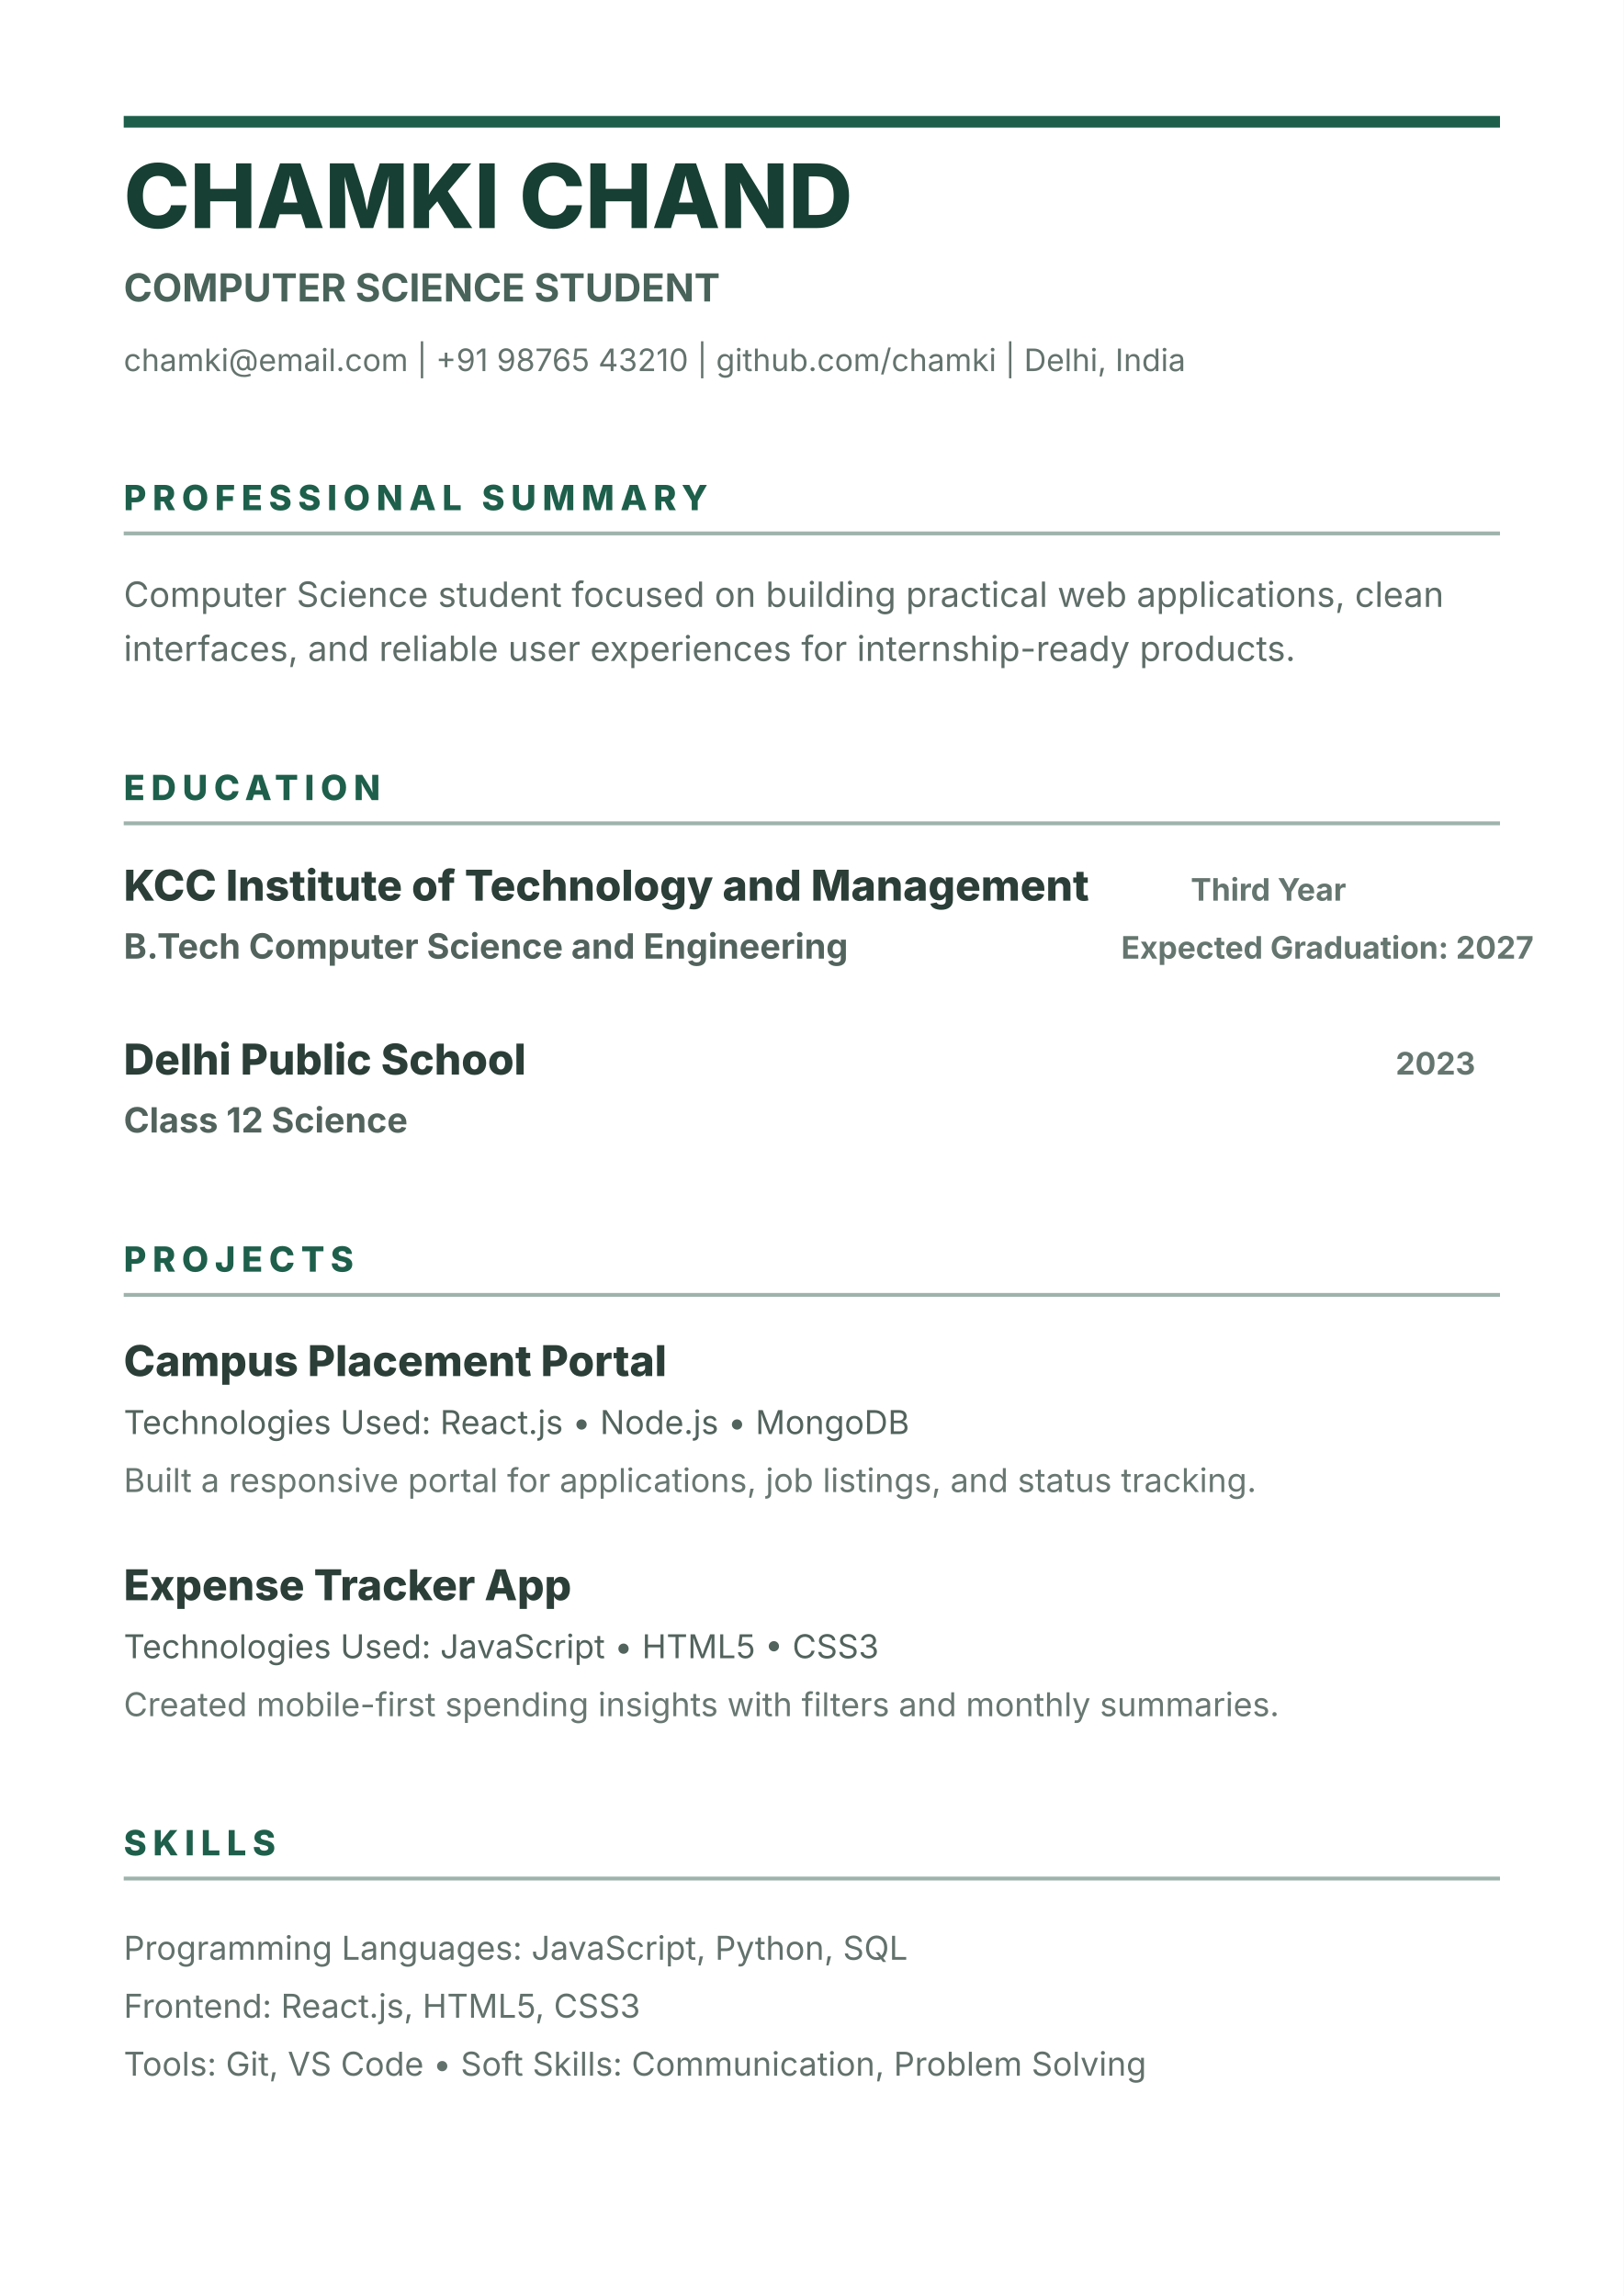
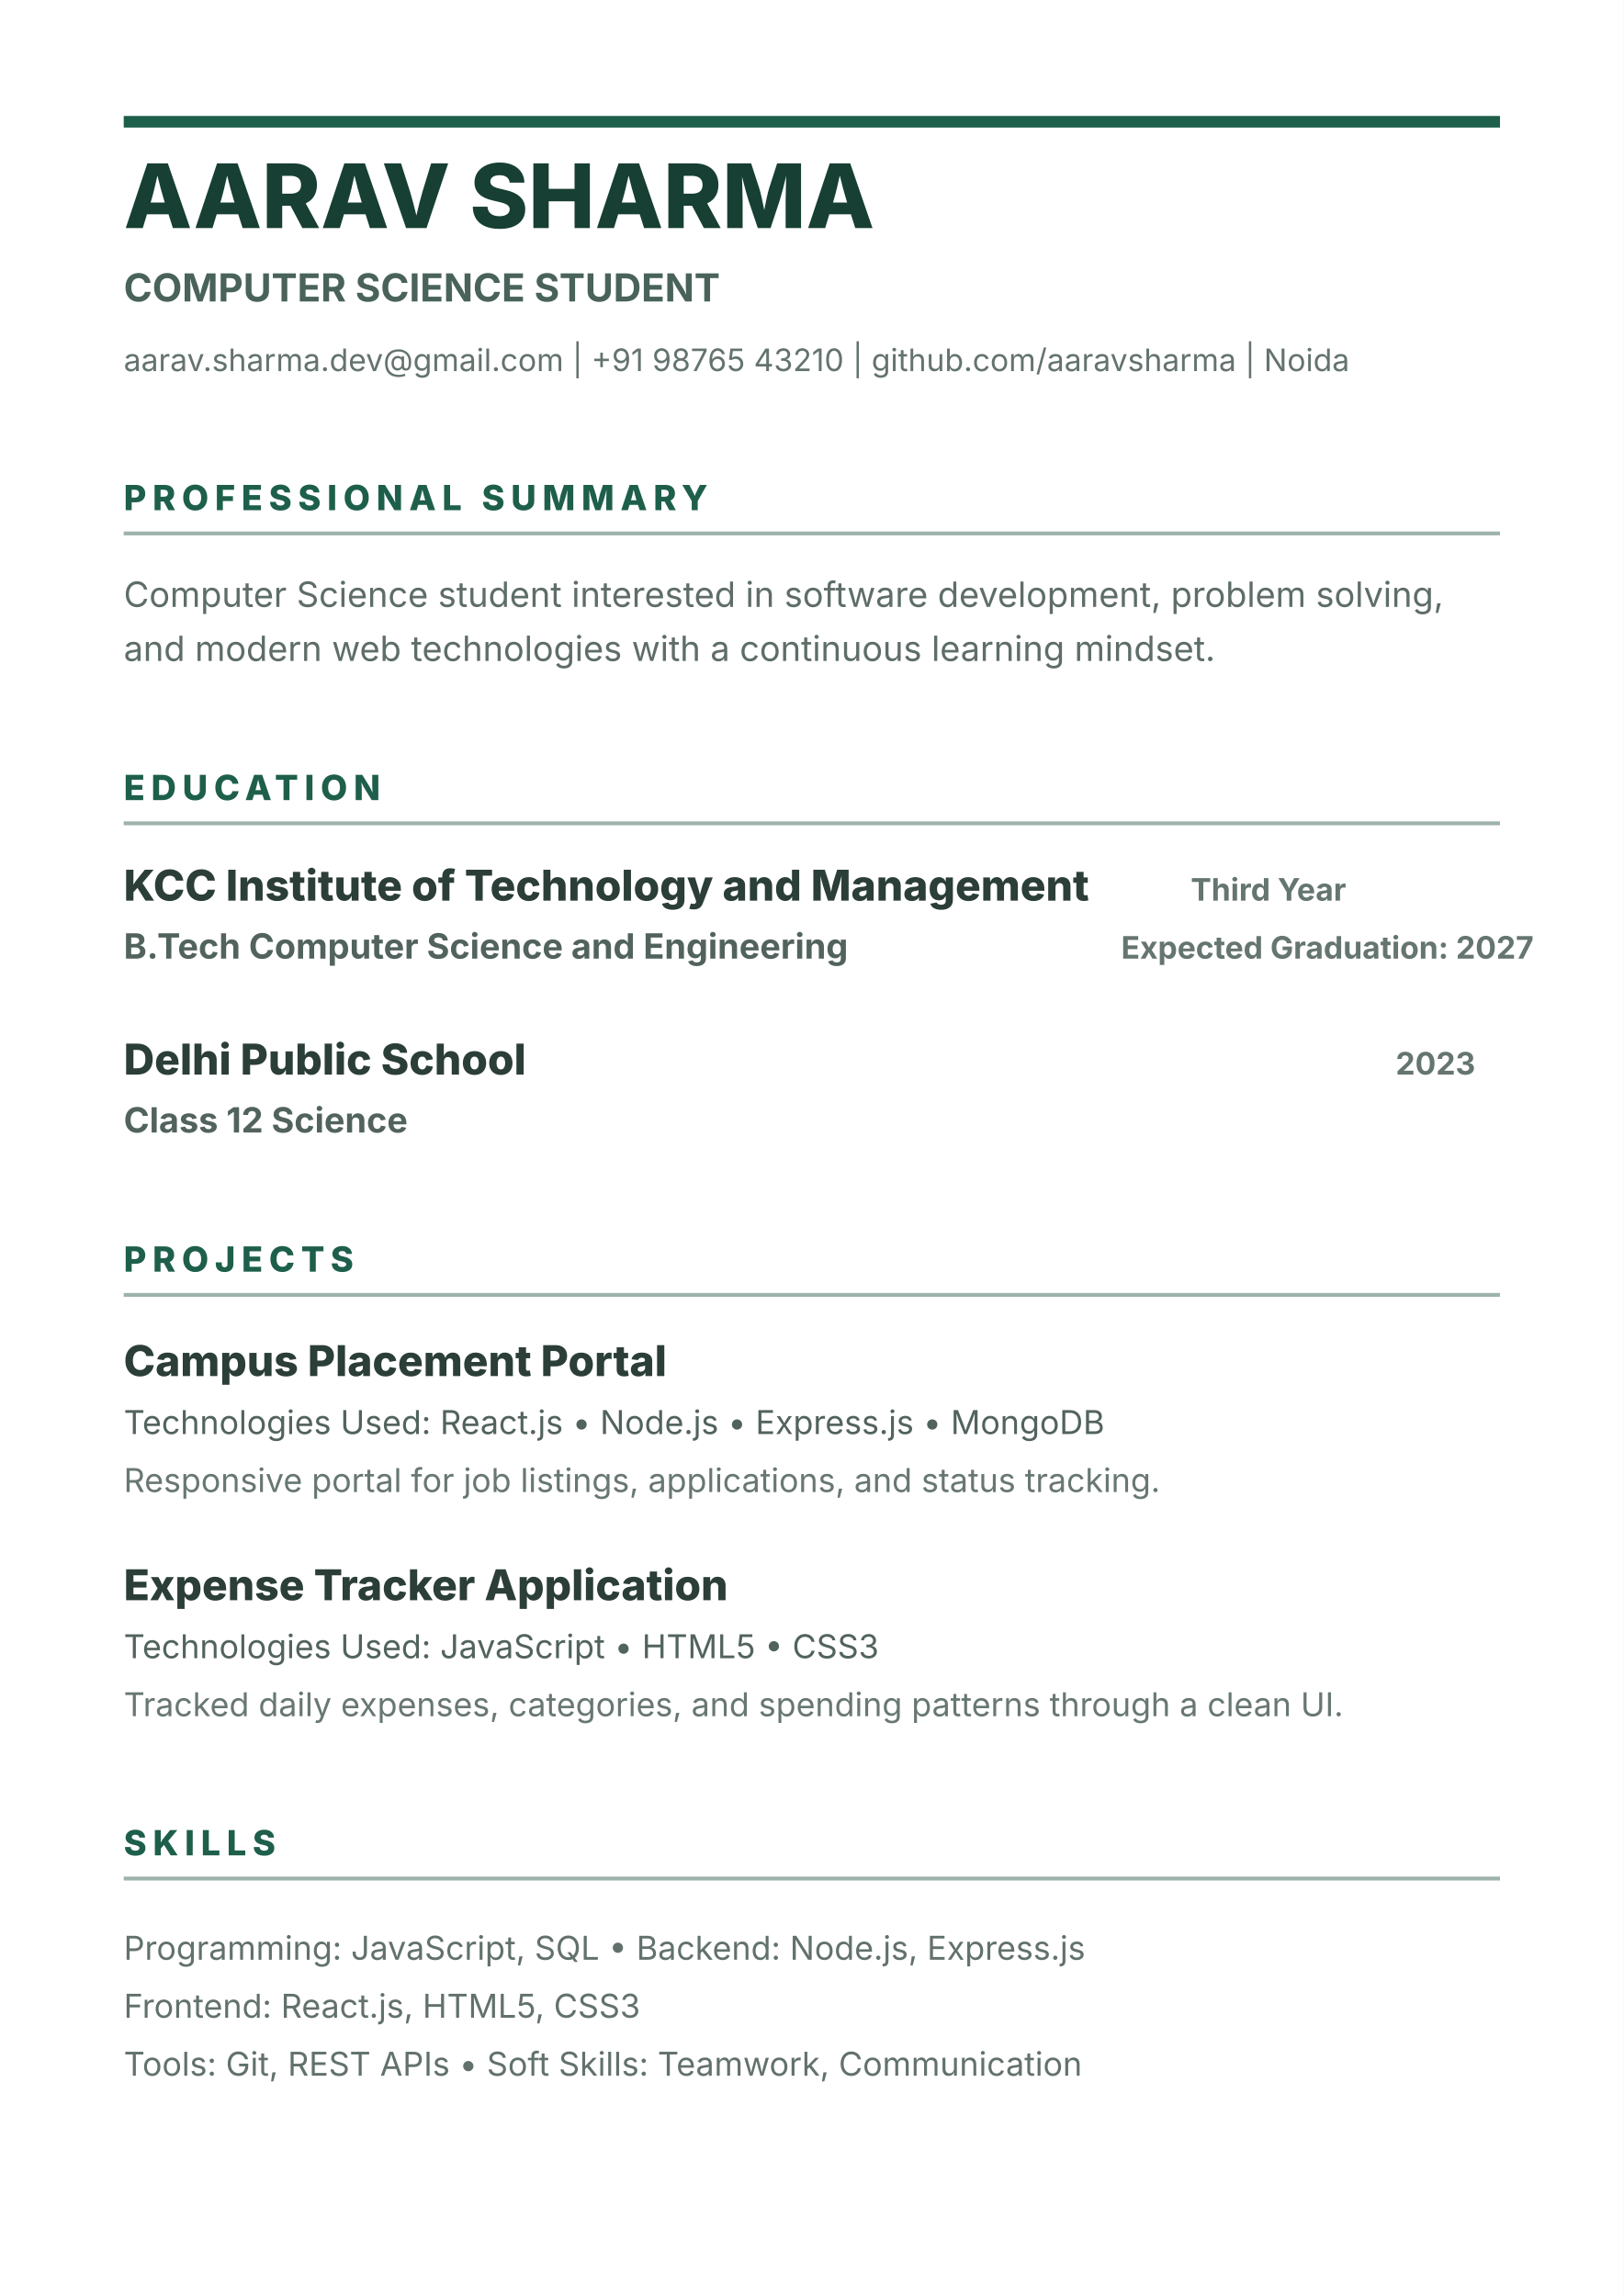
<svg xmlns="http://www.w3.org/2000/svg" width="420" height="594" viewBox="0 0 420 594">
  <rect width="420" height="594" fill="#fff" />
  <rect x="32" y="30" width="356" height="3" fill="#1e5f4b" />
-   <text x="32" y="59" font-family="Inter, Arial, sans-serif" font-size="23" font-weight="800" fill="#173f33">CHAMKI CHAND</text>
+   <text x="32" y="59" font-family="Inter, Arial, sans-serif" font-size="23" font-weight="800" fill="#173f33">AARAV SHARMA</text>
  <text x="32" y="78" font-family="Inter, Arial, sans-serif" font-size="10" font-weight="700" fill="#49635a">COMPUTER SCIENCE STUDENT</text>
-   <text x="32" y="96" font-family="Inter, Arial, sans-serif" font-size="8" fill="#64736e">chamki@email.com | +91 98765 43210 | github.com/chamki | Delhi, India</text>
+   <text x="32" y="96" font-family="Inter, Arial, sans-serif" font-size="8" fill="#64736e">aarav.sharma.dev@gmail.com | +91 98765 43210 | github.com/aaravsharma | Noida</text>
  <g font-family="Inter, Arial, sans-serif">
    <text x="32" y="132" font-size="9" font-weight="800" letter-spacing="1.6" fill="#1e5f4b">PROFESSIONAL SUMMARY</text>
    <line x1="32" y1="138" x2="388" y2="138" stroke="#9eb3ac" />
-     <text x="32" y="157" font-size="9" fill="#5e6d68">Computer Science student focused on building practical web applications, clean</text>
-     <text x="32" y="171" font-size="9" fill="#5e6d68">interfaces, and reliable user experiences for internship-ready products.</text>
+     <text x="32" y="157" font-size="9" fill="#5e6d68">Computer Science student interested in software development, problem solving,</text>
+     <text x="32" y="171" font-size="9" fill="#5e6d68">and modern web technologies with a continuous learning mindset.</text>
    <text x="32" y="207" font-size="9" font-weight="800" letter-spacing="1.6" fill="#1e5f4b">EDUCATION</text>
    <line x1="32" y1="213" x2="388" y2="213" stroke="#9eb3ac" />
    <text x="32" y="233" font-size="11" font-weight="800" fill="#2b3e37">KCC Institute of Technology and Management</text>
    <text x="32" y="248" font-size="9" font-weight="700" fill="#52635d">B.Tech Computer Science and Engineering</text>
    <text x="308" y="233" font-size="8" font-weight="700" fill="#65756f">Third Year</text>
    <text x="290" y="248" font-size="8" font-weight="700" fill="#65756f">Expected Graduation: 2027</text>
    <text x="32" y="278" font-size="11" font-weight="800" fill="#2b3e37">Delhi Public School</text>
    <text x="32" y="293" font-size="9" font-weight="700" fill="#52635d">Class 12 Science</text>
    <text x="361" y="278" font-size="8" font-weight="700" fill="#65756f">2023</text>
    <text x="32" y="329" font-size="9" font-weight="800" letter-spacing="1.6" fill="#1e5f4b">PROJECTS</text>
    <line x1="32" y1="335" x2="388" y2="335" stroke="#9eb3ac" />
    <text x="32" y="356" font-size="11" font-weight="800" fill="#2b3e37">Campus Placement Portal</text>
-     <text x="32" y="371" font-size="8.5" fill="#52635d">Technologies Used: React.js • Node.js • MongoDB</text>
-     <text x="32" y="386" font-size="8.5" fill="#687772">Built a responsive portal for applications, job listings, and status tracking.</text>
-     <text x="32" y="414" font-size="11" font-weight="800" fill="#2b3e37">Expense Tracker App</text>
+     <text x="32" y="371" font-size="8.5" fill="#52635d">Technologies Used: React.js • Node.js • Express.js • MongoDB</text>
+     <text x="32" y="386" font-size="8.5" fill="#687772">Responsive portal for job listings, applications, and status tracking.</text>
+     <text x="32" y="414" font-size="11" font-weight="800" fill="#2b3e37">Expense Tracker Application</text>
    <text x="32" y="429" font-size="8.5" fill="#52635d">Technologies Used: JavaScript • HTML5 • CSS3</text>
-     <text x="32" y="444" font-size="8.5" fill="#687772">Created mobile-first spending insights with filters and monthly summaries.</text>
+     <text x="32" y="444" font-size="8.5" fill="#687772">Tracked daily expenses, categories, and spending patterns through a clean UI.</text>
    <text x="32" y="480" font-size="9" font-weight="800" letter-spacing="1.6" fill="#1e5f4b">SKILLS</text>
    <line x1="32" y1="486" x2="388" y2="486" stroke="#9eb3ac" />
-     <text x="32" y="507" font-size="8.5" fill="#62716c">Programming Languages: JavaScript, Python, SQL</text>
+     <text x="32" y="507" font-size="8.5" fill="#62716c">Programming: JavaScript, SQL • Backend: Node.js, Express.js</text>
    <text x="32" y="522" font-size="8.5" fill="#62716c">Frontend: React.js, HTML5, CSS3</text>
-     <text x="32" y="537" font-size="8.5" fill="#62716c">Tools: Git, VS Code • Soft Skills: Communication, Problem Solving</text>
+     <text x="32" y="537" font-size="8.5" fill="#62716c">Tools: Git, REST APIs • Soft Skills: Teamwork, Communication</text>
  </g>
</svg>
